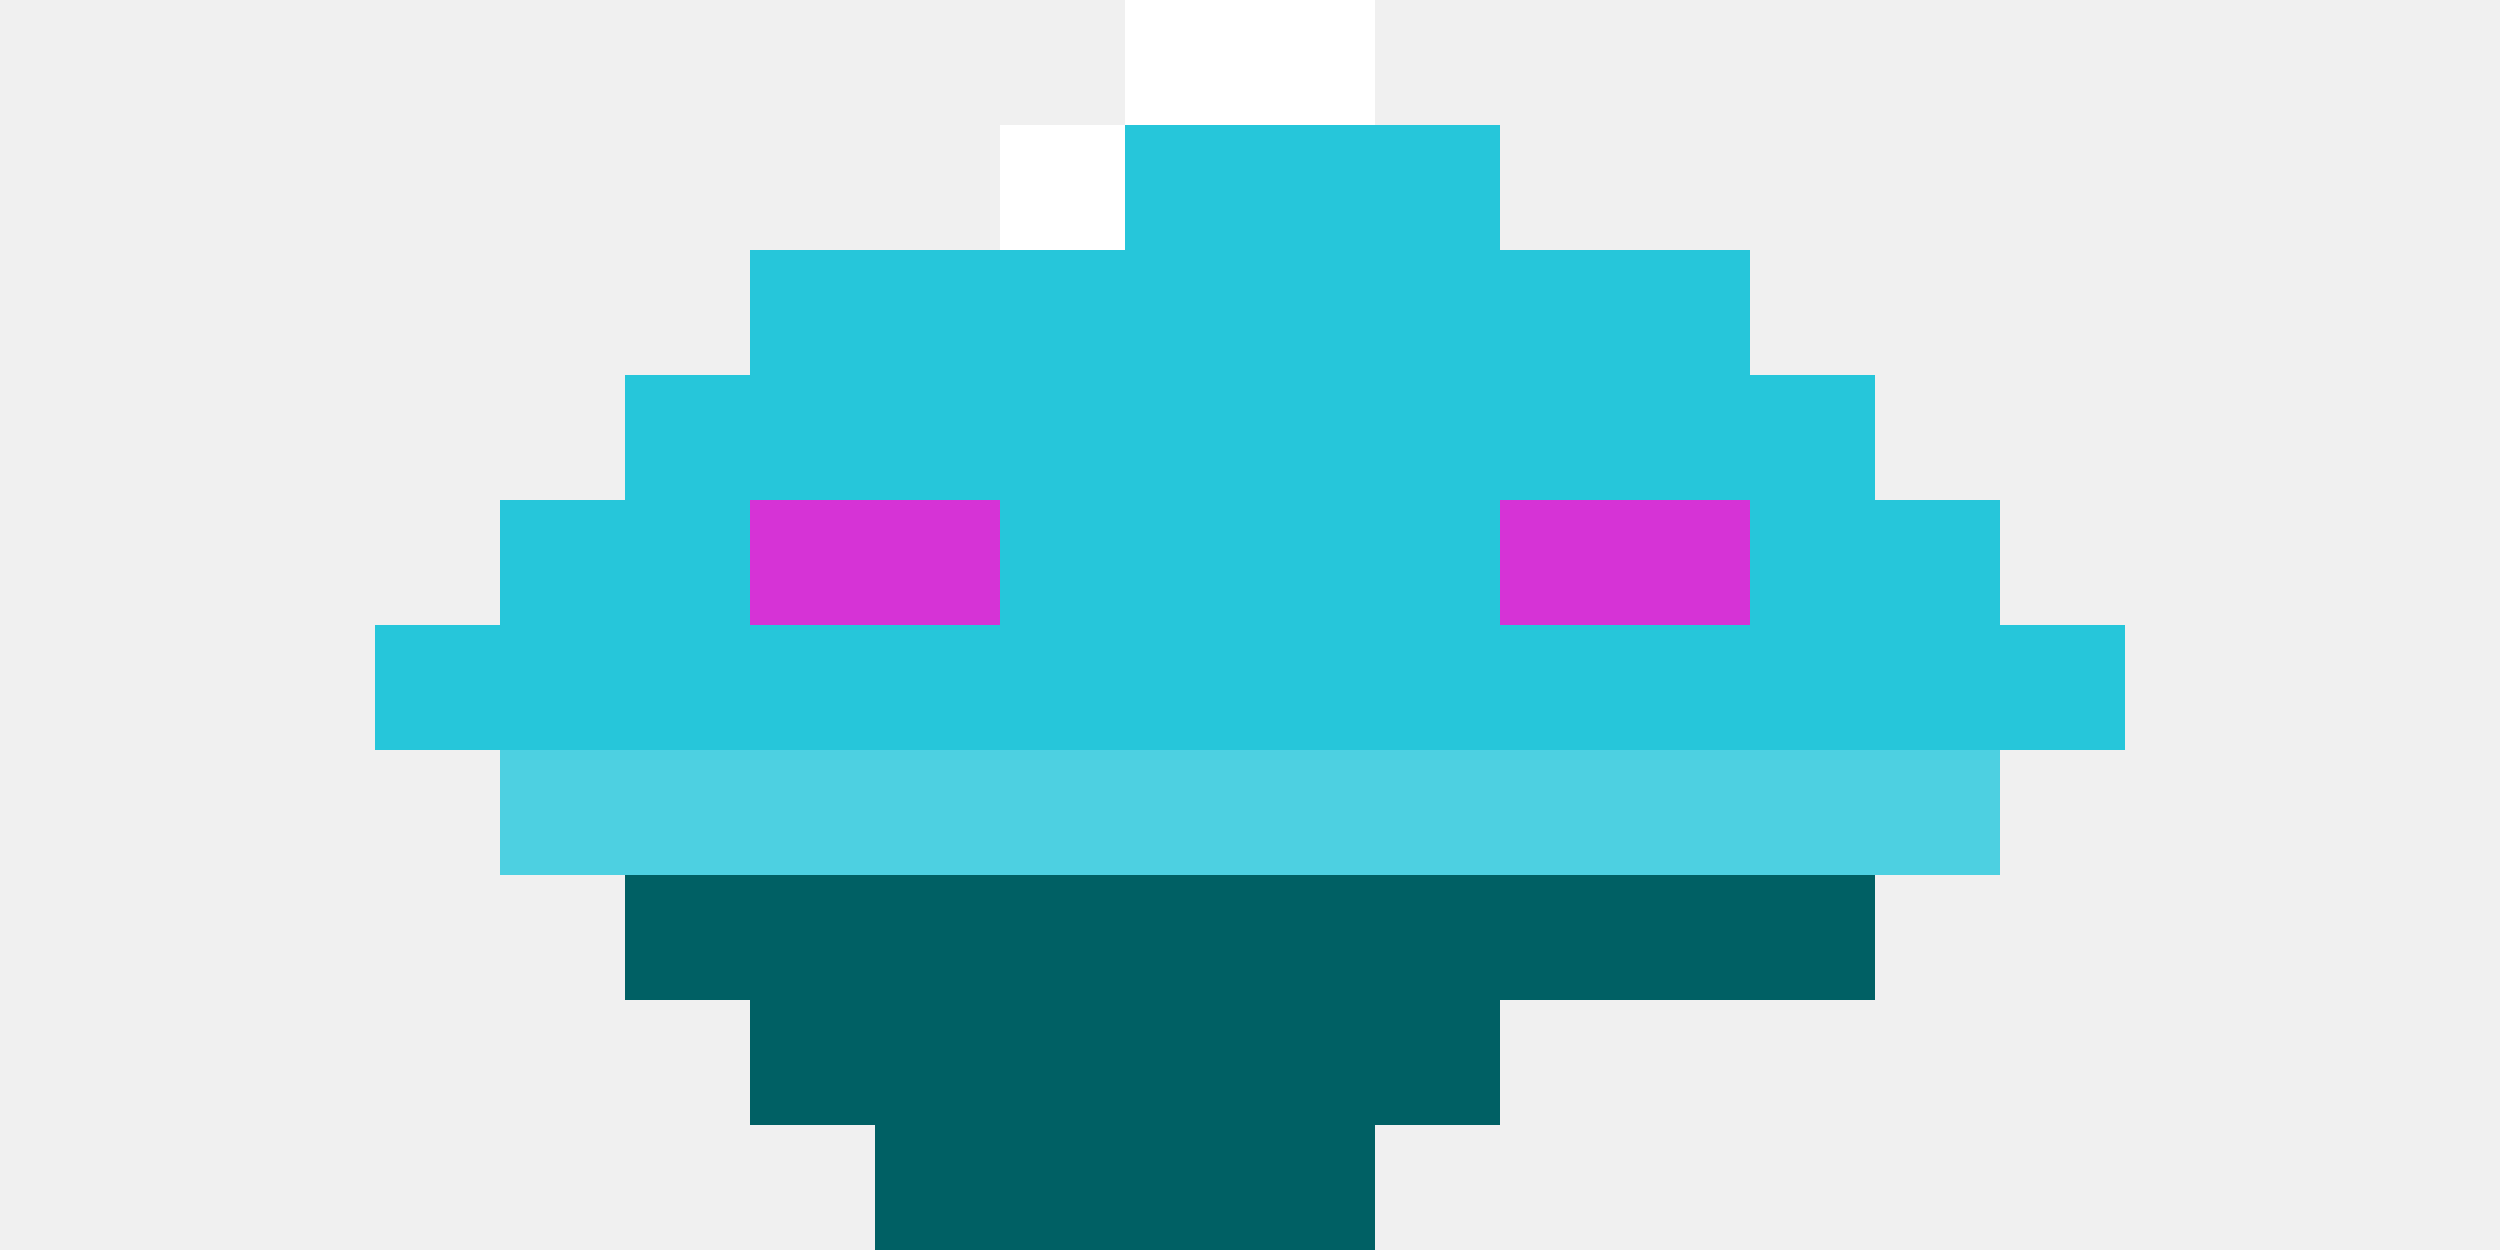
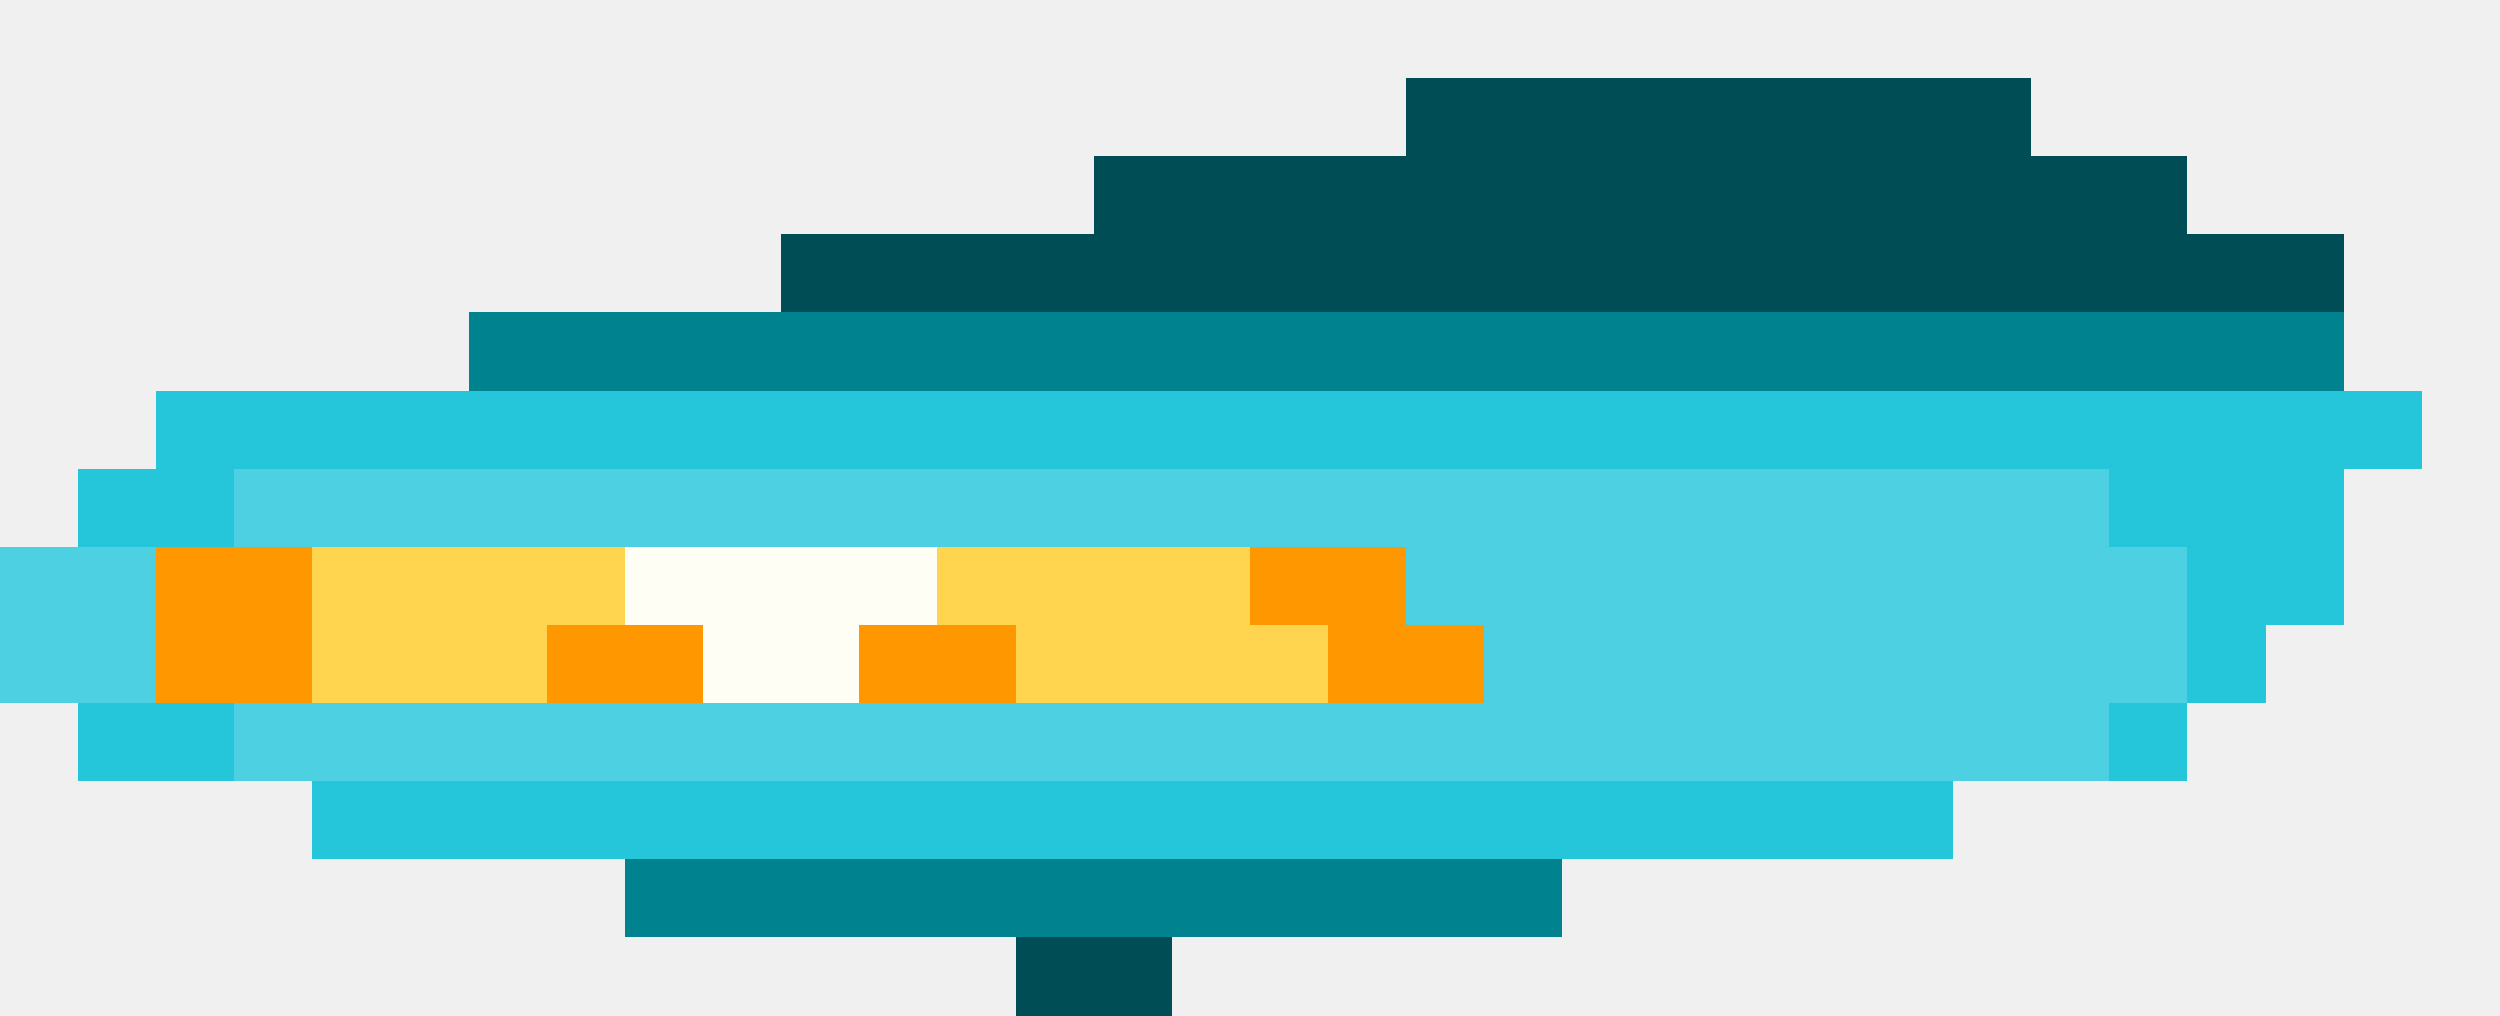
- <svg xmlns="http://www.w3.org/2000/svg" viewBox="0 0 80 40" shape-rendering="crispEdges">
-   <rect x="36" y="0" width="4" height="4" fill="#ffffff" />
-   <rect x="40" y="0" width="4" height="4" fill="#ffffff" />
-   <rect x="32" y="4" width="4" height="4" fill="#ffffff" />
-   <rect x="36" y="4" width="4" height="4" fill="#26c6da" />
-   <rect x="40" y="4" width="4" height="4" fill="#26c6da" />
-   <rect x="44" y="4" width="4" height="4" fill="#26c6da" />
-   <rect x="24" y="8" width="4" height="4" fill="#26c6da" />
-   <rect x="28" y="8" width="4" height="4" fill="#26c6da" />
-   <rect x="32" y="8" width="4" height="4" fill="#26c6da" />
-   <rect x="36" y="8" width="4" height="4" fill="#26c6da" />
-   <rect x="40" y="8" width="4" height="4" fill="#26c6da" />
-   <rect x="44" y="8" width="4" height="4" fill="#26c6da" />
-   <rect x="48" y="8" width="4" height="4" fill="#26c6da" />
-   <rect x="52" y="8" width="4" height="4" fill="#26c6da" />
-   <rect x="20" y="12" width="4" height="4" fill="#26c6da" />
-   <rect x="24" y="12" width="4" height="4" fill="#26c6da" />
-   <rect x="28" y="12" width="4" height="4" fill="#26c6da" />
-   <rect x="32" y="12" width="4" height="4" fill="#26c6da" />
-   <rect x="36" y="12" width="4" height="4" fill="#26c6da" />
-   <rect x="40" y="12" width="4" height="4" fill="#26c6da" />
-   <rect x="44" y="12" width="4" height="4" fill="#26c6da" />
-   <rect x="48" y="12" width="4" height="4" fill="#26c6da" />
-   <rect x="52" y="12" width="4" height="4" fill="#26c6da" />
-   <rect x="56" y="12" width="4" height="4" fill="#26c6da" />
-   <rect x="16" y="16" width="4" height="4" fill="#26c6da" />
-   <rect x="20" y="16" width="4" height="4" fill="#26c6da" />
-   <rect x="24" y="16" width="4" height="4" fill="#d633d6" />
-   <rect x="28" y="16" width="4" height="4" fill="#d633d6" />
-   <rect x="32" y="16" width="4" height="4" fill="#26c6da" />
-   <rect x="36" y="16" width="4" height="4" fill="#26c6da" />
-   <rect x="40" y="16" width="4" height="4" fill="#26c6da" />
-   <rect x="44" y="16" width="4" height="4" fill="#26c6da" />
-   <rect x="48" y="16" width="4" height="4" fill="#d633d6" />
-   <rect x="52" y="16" width="4" height="4" fill="#d633d6" />
-   <rect x="56" y="16" width="4" height="4" fill="#26c6da" />
-   <rect x="60" y="16" width="4" height="4" fill="#26c6da" />
+ <svg xmlns="http://www.w3.org/2000/svg" viewBox="0 0 128 52" shape-rendering="crispEdges">
+   <rect x="72" y="4" width="4" height="4" fill="#004d56" />
+   <rect x="76" y="4" width="4" height="4" fill="#004d56" />
+   <rect x="80" y="4" width="4" height="4" fill="#004d56" />
+   <rect x="84" y="4" width="4" height="4" fill="#004d56" />
+   <rect x="88" y="4" width="4" height="4" fill="#004d56" />
+   <rect x="92" y="4" width="4" height="4" fill="#004d56" />
+   <rect x="96" y="4" width="4" height="4" fill="#004d56" />
+   <rect x="100" y="4" width="4" height="4" fill="#004d56" />
+   <rect x="56" y="8" width="4" height="4" fill="#004d56" />
+   <rect x="60" y="8" width="4" height="4" fill="#004d56" />
+   <rect x="64" y="8" width="4" height="4" fill="#004d56" />
+   <rect x="68" y="8" width="4" height="4" fill="#004d56" />
+   <rect x="72" y="8" width="4" height="4" fill="#004d56" />
+   <rect x="76" y="8" width="4" height="4" fill="#004d56" />
+   <rect x="80" y="8" width="4" height="4" fill="#004d56" />
+   <rect x="84" y="8" width="4" height="4" fill="#004d56" />
+   <rect x="88" y="8" width="4" height="4" fill="#004d56" />
+   <rect x="92" y="8" width="4" height="4" fill="#004d56" />
+   <rect x="96" y="8" width="4" height="4" fill="#004d56" />
+   <rect x="100" y="8" width="4" height="4" fill="#004d56" />
+   <rect x="104" y="8" width="4" height="4" fill="#004d56" />
+   <rect x="108" y="8" width="4" height="4" fill="#004d56" />
+   <rect x="40" y="12" width="4" height="4" fill="#004d56" />
+   <rect x="44" y="12" width="4" height="4" fill="#004d56" />
+   <rect x="48" y="12" width="4" height="4" fill="#004d56" />
+   <rect x="52" y="12" width="4" height="4" fill="#004d56" />
+   <rect x="56" y="12" width="4" height="4" fill="#004d56" />
+   <rect x="60" y="12" width="4" height="4" fill="#004d56" />
+   <rect x="64" y="12" width="4" height="4" fill="#004d56" />
+   <rect x="68" y="12" width="4" height="4" fill="#004d56" />
+   <rect x="72" y="12" width="4" height="4" fill="#004d56" />
+   <rect x="76" y="12" width="4" height="4" fill="#004d56" />
+   <rect x="80" y="12" width="4" height="4" fill="#004d56" />
+   <rect x="84" y="12" width="4" height="4" fill="#004d56" />
+   <rect x="88" y="12" width="4" height="4" fill="#004d56" />
+   <rect x="92" y="12" width="4" height="4" fill="#004d56" />
+   <rect x="96" y="12" width="4" height="4" fill="#004d56" />
+   <rect x="100" y="12" width="4" height="4" fill="#004d56" />
+   <rect x="104" y="12" width="4" height="4" fill="#004d56" />
+   <rect x="108" y="12" width="4" height="4" fill="#004d56" />
+   <rect x="112" y="12" width="4" height="4" fill="#004d56" />
+   <rect x="116" y="12" width="4" height="4" fill="#004d56" />
+   <rect x="24" y="16" width="4" height="4" fill="#00838f" />
+   <rect x="28" y="16" width="4" height="4" fill="#00838f" />
+   <rect x="32" y="16" width="4" height="4" fill="#00838f" />
+   <rect x="36" y="16" width="4" height="4" fill="#00838f" />
+   <rect x="40" y="16" width="4" height="4" fill="#00838f" />
+   <rect x="44" y="16" width="4" height="4" fill="#00838f" />
+   <rect x="48" y="16" width="4" height="4" fill="#00838f" />
+   <rect x="52" y="16" width="4" height="4" fill="#00838f" />
+   <rect x="56" y="16" width="4" height="4" fill="#00838f" />
+   <rect x="60" y="16" width="4" height="4" fill="#00838f" />
+   <rect x="64" y="16" width="4" height="4" fill="#00838f" />
+   <rect x="68" y="16" width="4" height="4" fill="#00838f" />
+   <rect x="72" y="16" width="4" height="4" fill="#00838f" />
+   <rect x="76" y="16" width="4" height="4" fill="#00838f" />
+   <rect x="80" y="16" width="4" height="4" fill="#00838f" />
+   <rect x="84" y="16" width="4" height="4" fill="#00838f" />
+   <rect x="88" y="16" width="4" height="4" fill="#00838f" />
+   <rect x="92" y="16" width="4" height="4" fill="#00838f" />
+   <rect x="96" y="16" width="4" height="4" fill="#00838f" />
+   <rect x="100" y="16" width="4" height="4" fill="#00838f" />
+   <rect x="104" y="16" width="4" height="4" fill="#00838f" />
+   <rect x="108" y="16" width="4" height="4" fill="#00838f" />
+   <rect x="112" y="16" width="4" height="4" fill="#00838f" />
+   <rect x="116" y="16" width="4" height="4" fill="#00838f" />
+   <rect x="8" y="20" width="4" height="4" fill="#26c6da" />
  <rect x="12" y="20" width="4" height="4" fill="#26c6da" />
  <rect x="16" y="20" width="4" height="4" fill="#26c6da" />
  <rect x="20" y="20" width="4" height="4" fill="#26c6da" />
  <rect x="24" y="20" width="4" height="4" fill="#26c6da" />
  <rect x="28" y="20" width="4" height="4" fill="#26c6da" />
  <rect x="32" y="20" width="4" height="4" fill="#26c6da" />
  <rect x="36" y="20" width="4" height="4" fill="#26c6da" />
  <rect x="40" y="20" width="4" height="4" fill="#26c6da" />
  <rect x="44" y="20" width="4" height="4" fill="#26c6da" />
  <rect x="48" y="20" width="4" height="4" fill="#26c6da" />
  <rect x="52" y="20" width="4" height="4" fill="#26c6da" />
  <rect x="56" y="20" width="4" height="4" fill="#26c6da" />
  <rect x="60" y="20" width="4" height="4" fill="#26c6da" />
  <rect x="64" y="20" width="4" height="4" fill="#26c6da" />
+   <rect x="68" y="20" width="4" height="4" fill="#26c6da" />
+   <rect x="72" y="20" width="4" height="4" fill="#26c6da" />
+   <rect x="76" y="20" width="4" height="4" fill="#26c6da" />
+   <rect x="80" y="20" width="4" height="4" fill="#26c6da" />
+   <rect x="84" y="20" width="4" height="4" fill="#26c6da" />
+   <rect x="88" y="20" width="4" height="4" fill="#26c6da" />
+   <rect x="92" y="20" width="4" height="4" fill="#26c6da" />
+   <rect x="96" y="20" width="4" height="4" fill="#26c6da" />
+   <rect x="100" y="20" width="4" height="4" fill="#26c6da" />
+   <rect x="104" y="20" width="4" height="4" fill="#26c6da" />
+   <rect x="108" y="20" width="4" height="4" fill="#26c6da" />
+   <rect x="112" y="20" width="4" height="4" fill="#26c6da" />
+   <rect x="116" y="20" width="4" height="4" fill="#26c6da" />
+   <rect x="120" y="20" width="4" height="4" fill="#26c6da" />
+   <rect x="4" y="24" width="4" height="4" fill="#26c6da" />
+   <rect x="8" y="24" width="4" height="4" fill="#26c6da" />
+   <rect x="12" y="24" width="4" height="4" fill="#4dd0e1" />
  <rect x="16" y="24" width="4" height="4" fill="#4dd0e1" />
  <rect x="20" y="24" width="4" height="4" fill="#4dd0e1" />
  <rect x="24" y="24" width="4" height="4" fill="#4dd0e1" />
  <rect x="28" y="24" width="4" height="4" fill="#4dd0e1" />
  <rect x="32" y="24" width="4" height="4" fill="#4dd0e1" />
  <rect x="36" y="24" width="4" height="4" fill="#4dd0e1" />
  <rect x="40" y="24" width="4" height="4" fill="#4dd0e1" />
  <rect x="44" y="24" width="4" height="4" fill="#4dd0e1" />
  <rect x="48" y="24" width="4" height="4" fill="#4dd0e1" />
  <rect x="52" y="24" width="4" height="4" fill="#4dd0e1" />
  <rect x="56" y="24" width="4" height="4" fill="#4dd0e1" />
  <rect x="60" y="24" width="4" height="4" fill="#4dd0e1" />
-   <rect x="20" y="28" width="4" height="4" fill="#006064" />
-   <rect x="24" y="28" width="4" height="4" fill="#006064" />
-   <rect x="28" y="28" width="4" height="4" fill="#006064" />
-   <rect x="32" y="28" width="4" height="4" fill="#006064" />
-   <rect x="36" y="28" width="4" height="4" fill="#006064" />
-   <rect x="40" y="28" width="4" height="4" fill="#006064" />
-   <rect x="44" y="28" width="4" height="4" fill="#006064" />
-   <rect x="48" y="28" width="4" height="4" fill="#006064" />
-   <rect x="52" y="28" width="4" height="4" fill="#006064" />
-   <rect x="56" y="28" width="4" height="4" fill="#006064" />
-   <rect x="24" y="32" width="4" height="4" fill="#006064" />
-   <rect x="28" y="32" width="4" height="4" fill="#006064" />
-   <rect x="32" y="32" width="4" height="4" fill="#006064" />
-   <rect x="36" y="32" width="4" height="4" fill="#006064" />
-   <rect x="40" y="32" width="4" height="4" fill="#006064" />
-   <rect x="44" y="32" width="4" height="4" fill="#006064" />
-   <rect x="28" y="36" width="4" height="4" fill="#006064" />
-   <rect x="32" y="36" width="4" height="4" fill="#006064" />
-   <rect x="36" y="36" width="4" height="4" fill="#006064" />
-   <rect x="40" y="36" width="4" height="4" fill="#006064" />
+   <rect x="64" y="24" width="4" height="4" fill="#4dd0e1" />
+   <rect x="68" y="24" width="4" height="4" fill="#4dd0e1" />
+   <rect x="72" y="24" width="4" height="4" fill="#4dd0e1" />
+   <rect x="76" y="24" width="4" height="4" fill="#4dd0e1" />
+   <rect x="80" y="24" width="4" height="4" fill="#4dd0e1" />
+   <rect x="84" y="24" width="4" height="4" fill="#4dd0e1" />
+   <rect x="88" y="24" width="4" height="4" fill="#4dd0e1" />
+   <rect x="92" y="24" width="4" height="4" fill="#4dd0e1" />
+   <rect x="96" y="24" width="4" height="4" fill="#4dd0e1" />
+   <rect x="100" y="24" width="4" height="4" fill="#4dd0e1" />
+   <rect x="104" y="24" width="4" height="4" fill="#4dd0e1" />
+   <rect x="108" y="24" width="4" height="4" fill="#26c6da" />
+   <rect x="112" y="24" width="4" height="4" fill="#26c6da" />
+   <rect x="116" y="24" width="4" height="4" fill="#26c6da" />
+   <rect x="0" y="28" width="4" height="4" fill="#4dd0e1" />
+   <rect x="4" y="28" width="4" height="4" fill="#4dd0e1" />
+   <rect x="8" y="28" width="4" height="4" fill="#ff9800" />
+   <rect x="12" y="28" width="4" height="4" fill="#ff9800" />
+   <rect x="16" y="28" width="4" height="4" fill="#ffd54f" />
+   <rect x="20" y="28" width="4" height="4" fill="#ffd54f" />
+   <rect x="24" y="28" width="4" height="4" fill="#ffd54f" />
+   <rect x="28" y="28" width="4" height="4" fill="#ffd54f" />
+   <rect x="32" y="28" width="4" height="4" fill="#fffef5" />
+   <rect x="36" y="28" width="4" height="4" fill="#fffef5" />
+   <rect x="40" y="28" width="4" height="4" fill="#fffef5" />
+   <rect x="44" y="28" width="4" height="4" fill="#fffef5" />
+   <rect x="48" y="28" width="4" height="4" fill="#ffd54f" />
+   <rect x="52" y="28" width="4" height="4" fill="#ffd54f" />
+   <rect x="56" y="28" width="4" height="4" fill="#ffd54f" />
+   <rect x="60" y="28" width="4" height="4" fill="#ffd54f" />
+   <rect x="64" y="28" width="4" height="4" fill="#ff9800" />
+   <rect x="68" y="28" width="4" height="4" fill="#ff9800" />
+   <rect x="72" y="28" width="4" height="4" fill="#4dd0e1" />
+   <rect x="76" y="28" width="4" height="4" fill="#4dd0e1" />
+   <rect x="80" y="28" width="4" height="4" fill="#4dd0e1" />
+   <rect x="84" y="28" width="4" height="4" fill="#4dd0e1" />
+   <rect x="88" y="28" width="4" height="4" fill="#4dd0e1" />
+   <rect x="92" y="28" width="4" height="4" fill="#4dd0e1" />
+   <rect x="96" y="28" width="4" height="4" fill="#4dd0e1" />
+   <rect x="100" y="28" width="4" height="4" fill="#4dd0e1" />
+   <rect x="104" y="28" width="4" height="4" fill="#4dd0e1" />
+   <rect x="108" y="28" width="4" height="4" fill="#4dd0e1" />
+   <rect x="112" y="28" width="4" height="4" fill="#26c6da" />
+   <rect x="116" y="28" width="4" height="4" fill="#26c6da" />
+   <rect x="0" y="32" width="4" height="4" fill="#4dd0e1" />
+   <rect x="4" y="32" width="4" height="4" fill="#4dd0e1" />
+   <rect x="8" y="32" width="4" height="4" fill="#ff9800" />
+   <rect x="12" y="32" width="4" height="4" fill="#ff9800" />
+   <rect x="16" y="32" width="4" height="4" fill="#ffd54f" />
+   <rect x="20" y="32" width="4" height="4" fill="#ffd54f" />
+   <rect x="24" y="32" width="4" height="4" fill="#ffd54f" />
+   <rect x="28" y="32" width="4" height="4" fill="#ff9800" />
+   <rect x="32" y="32" width="4" height="4" fill="#ff9800" />
+   <rect x="36" y="32" width="4" height="4" fill="#fffef5" />
+   <rect x="40" y="32" width="4" height="4" fill="#fffef5" />
+   <rect x="44" y="32" width="4" height="4" fill="#ff9800" />
+   <rect x="48" y="32" width="4" height="4" fill="#ff9800" />
+   <rect x="52" y="32" width="4" height="4" fill="#ffd54f" />
+   <rect x="56" y="32" width="4" height="4" fill="#ffd54f" />
+   <rect x="60" y="32" width="4" height="4" fill="#ffd54f" />
+   <rect x="64" y="32" width="4" height="4" fill="#ffd54f" />
+   <rect x="68" y="32" width="4" height="4" fill="#ff9800" />
+   <rect x="72" y="32" width="4" height="4" fill="#ff9800" />
+   <rect x="76" y="32" width="4" height="4" fill="#4dd0e1" />
+   <rect x="80" y="32" width="4" height="4" fill="#4dd0e1" />
+   <rect x="84" y="32" width="4" height="4" fill="#4dd0e1" />
+   <rect x="88" y="32" width="4" height="4" fill="#4dd0e1" />
+   <rect x="92" y="32" width="4" height="4" fill="#4dd0e1" />
+   <rect x="96" y="32" width="4" height="4" fill="#4dd0e1" />
+   <rect x="100" y="32" width="4" height="4" fill="#4dd0e1" />
+   <rect x="104" y="32" width="4" height="4" fill="#4dd0e1" />
+   <rect x="108" y="32" width="4" height="4" fill="#4dd0e1" />
+   <rect x="112" y="32" width="4" height="4" fill="#26c6da" />
+   <rect x="4" y="36" width="4" height="4" fill="#26c6da" />
+   <rect x="8" y="36" width="4" height="4" fill="#26c6da" />
+   <rect x="12" y="36" width="4" height="4" fill="#4dd0e1" />
+   <rect x="16" y="36" width="4" height="4" fill="#4dd0e1" />
+   <rect x="20" y="36" width="4" height="4" fill="#4dd0e1" />
+   <rect x="24" y="36" width="4" height="4" fill="#4dd0e1" />
+   <rect x="28" y="36" width="4" height="4" fill="#4dd0e1" />
+   <rect x="32" y="36" width="4" height="4" fill="#4dd0e1" />
+   <rect x="36" y="36" width="4" height="4" fill="#4dd0e1" />
+   <rect x="40" y="36" width="4" height="4" fill="#4dd0e1" />
+   <rect x="44" y="36" width="4" height="4" fill="#4dd0e1" />
+   <rect x="48" y="36" width="4" height="4" fill="#4dd0e1" />
+   <rect x="52" y="36" width="4" height="4" fill="#4dd0e1" />
+   <rect x="56" y="36" width="4" height="4" fill="#4dd0e1" />
+   <rect x="60" y="36" width="4" height="4" fill="#4dd0e1" />
+   <rect x="64" y="36" width="4" height="4" fill="#4dd0e1" />
+   <rect x="68" y="36" width="4" height="4" fill="#4dd0e1" />
+   <rect x="72" y="36" width="4" height="4" fill="#4dd0e1" />
+   <rect x="76" y="36" width="4" height="4" fill="#4dd0e1" />
+   <rect x="80" y="36" width="4" height="4" fill="#4dd0e1" />
+   <rect x="84" y="36" width="4" height="4" fill="#4dd0e1" />
+   <rect x="88" y="36" width="4" height="4" fill="#4dd0e1" />
+   <rect x="92" y="36" width="4" height="4" fill="#4dd0e1" />
+   <rect x="96" y="36" width="4" height="4" fill="#4dd0e1" />
+   <rect x="100" y="36" width="4" height="4" fill="#4dd0e1" />
+   <rect x="104" y="36" width="4" height="4" fill="#4dd0e1" />
+   <rect x="108" y="36" width="4" height="4" fill="#26c6da" />
+   <rect x="16" y="40" width="4" height="4" fill="#26c6da" />
+   <rect x="20" y="40" width="4" height="4" fill="#26c6da" />
+   <rect x="24" y="40" width="4" height="4" fill="#26c6da" />
+   <rect x="28" y="40" width="4" height="4" fill="#26c6da" />
+   <rect x="32" y="40" width="4" height="4" fill="#26c6da" />
+   <rect x="36" y="40" width="4" height="4" fill="#26c6da" />
+   <rect x="40" y="40" width="4" height="4" fill="#26c6da" />
+   <rect x="44" y="40" width="4" height="4" fill="#26c6da" />
+   <rect x="48" y="40" width="4" height="4" fill="#26c6da" />
+   <rect x="52" y="40" width="4" height="4" fill="#26c6da" />
+   <rect x="56" y="40" width="4" height="4" fill="#26c6da" />
+   <rect x="60" y="40" width="4" height="4" fill="#26c6da" />
+   <rect x="64" y="40" width="4" height="4" fill="#26c6da" />
+   <rect x="68" y="40" width="4" height="4" fill="#26c6da" />
+   <rect x="72" y="40" width="4" height="4" fill="#26c6da" />
+   <rect x="76" y="40" width="4" height="4" fill="#26c6da" />
+   <rect x="80" y="40" width="4" height="4" fill="#26c6da" />
+   <rect x="84" y="40" width="4" height="4" fill="#26c6da" />
+   <rect x="88" y="40" width="4" height="4" fill="#26c6da" />
+   <rect x="92" y="40" width="4" height="4" fill="#26c6da" />
+   <rect x="96" y="40" width="4" height="4" fill="#26c6da" />
+   <rect x="32" y="44" width="4" height="4" fill="#00838f" />
+   <rect x="36" y="44" width="4" height="4" fill="#00838f" />
+   <rect x="40" y="44" width="4" height="4" fill="#00838f" />
+   <rect x="44" y="44" width="4" height="4" fill="#00838f" />
+   <rect x="48" y="44" width="4" height="4" fill="#00838f" />
+   <rect x="52" y="44" width="4" height="4" fill="#00838f" />
+   <rect x="56" y="44" width="4" height="4" fill="#00838f" />
+   <rect x="60" y="44" width="4" height="4" fill="#00838f" />
+   <rect x="64" y="44" width="4" height="4" fill="#00838f" />
+   <rect x="68" y="44" width="4" height="4" fill="#00838f" />
+   <rect x="72" y="44" width="4" height="4" fill="#00838f" />
+   <rect x="76" y="44" width="4" height="4" fill="#00838f" />
+   <rect x="52" y="48" width="4" height="4" fill="#004d56" />
+   <rect x="56" y="48" width="4" height="4" fill="#004d56" />
</svg>
